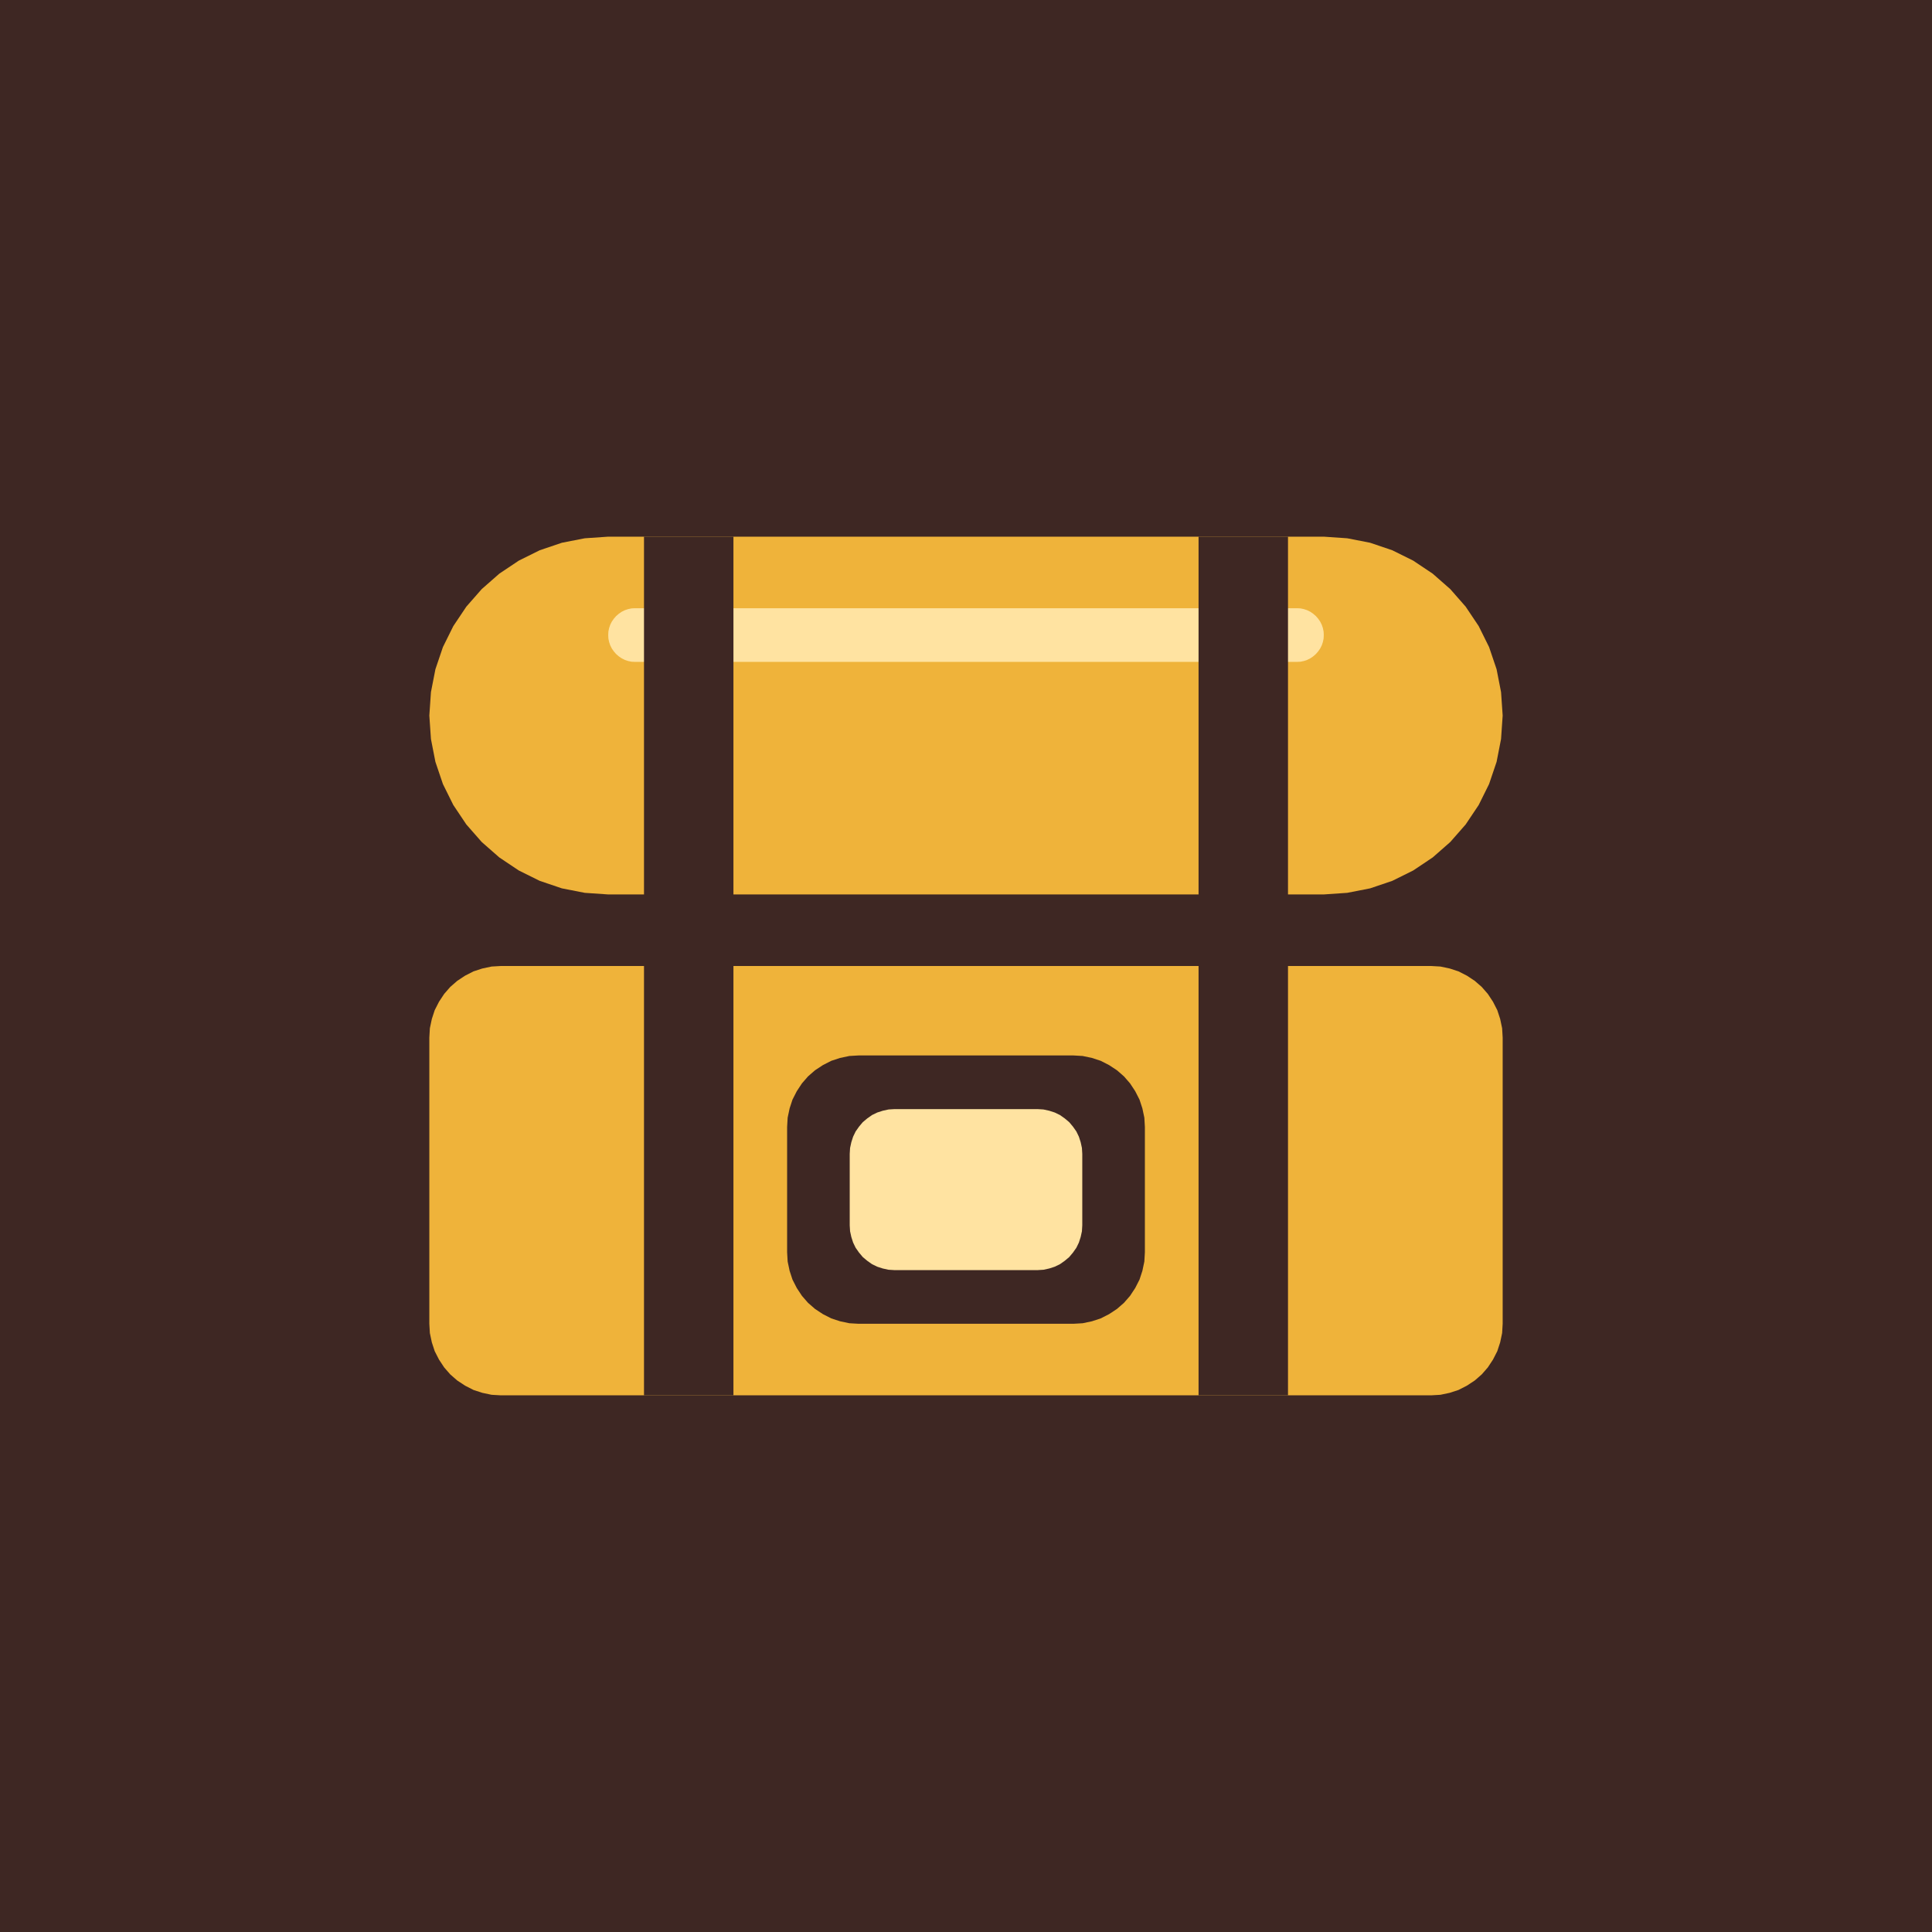
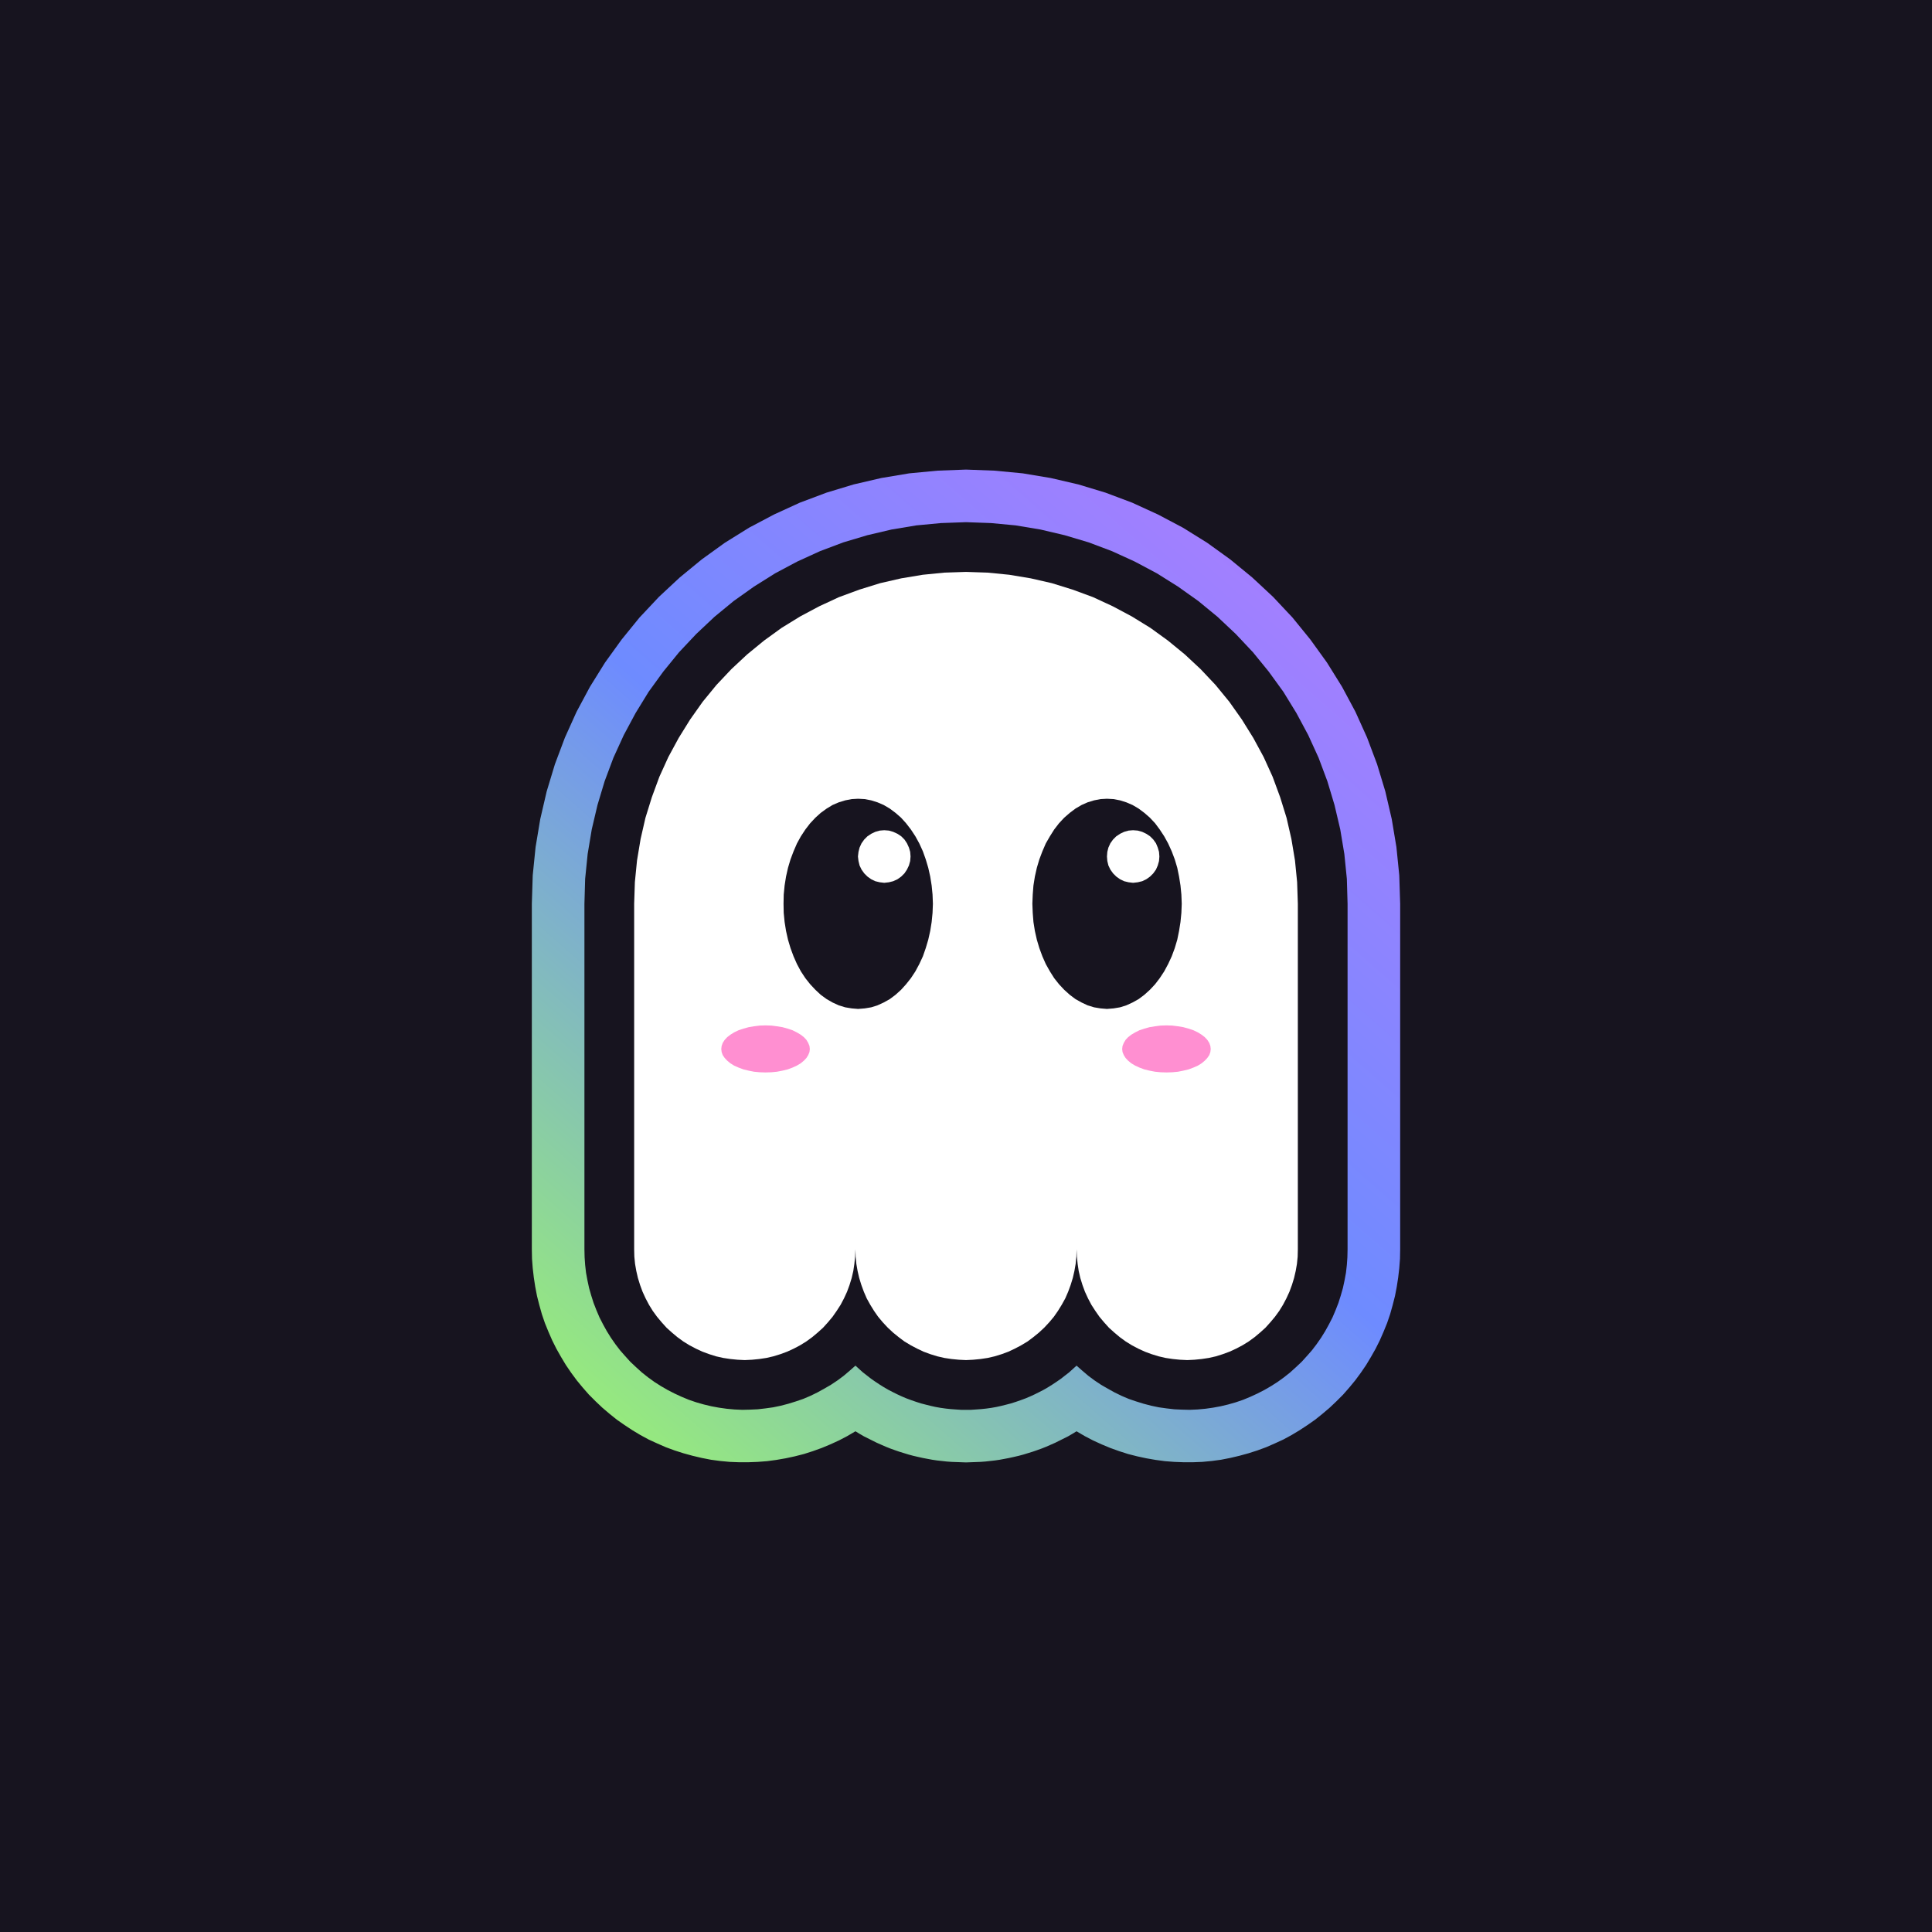
<svg xmlns="http://www.w3.org/2000/svg" width="108" height="108" viewBox="0 0 108 108">
-   <path fill="#3E2723" fill-rule="evenodd" d="M0,0L108,0L108,108L0,108Z" />
-   <path fill="#EFB33A" fill-rule="evenodd" d="M74,30L75.31,30.09L76.59,30.34L77.83,30.76L79,31.34L80.09,32.07L81.07,32.93L81.93,33.91L82.66,35L83.24,36.17L83.66,37.41L83.91,38.69L84,40L84,40L83.91,41.31L83.66,42.59L83.24,43.83L82.66,45L81.93,46.09L81.07,47.07L80.09,47.93L79,48.66L77.83,49.24L76.59,49.66L75.31,49.91L74,50L34,50L32.69,49.91L31.41,49.66L30.17,49.24L29,48.66L27.91,47.93L26.93,47.07L26.07,46.09L25.34,45L24.76,43.83L24.34,42.59L24.09,41.31L24,40L24,40L24.09,38.69L24.34,37.41L24.76,36.17L25.34,35L26.07,33.91L26.93,32.93L27.91,32.07L29,31.34L30.17,30.76L31.41,30.34L32.69,30.09L34,30Z" />
-   <path fill="#EFB33A" fill-rule="evenodd" d="M80,54L80.52,54.03L81.04,54.14L81.53,54.3L82,54.54L82.44,54.83L82.83,55.17L83.17,55.56L83.46,56L83.7,56.47L83.86,56.96L83.97,57.48L84,58L84,74L83.97,74.52L83.86,75.04L83.7,75.53L83.46,76L83.17,76.44L82.83,76.83L82.44,77.17L82,77.46L81.53,77.7L81.04,77.86L80.52,77.97L80,78L28,78L27.48,77.97L26.96,77.86L26.47,77.7L26,77.46L25.56,77.17L25.17,76.83L24.83,76.44L24.54,76L24.3,75.53L24.14,75.04L24.03,74.52L24,74L24,58L24.03,57.48L24.14,56.96L24.3,56.47L24.54,56L24.83,55.56L25.17,55.17L25.56,54.83L26,54.54L26.47,54.3L26.96,54.14L27.48,54.03L28,54Z" />
-   <path fill="#FFE3A1" fill-rule="evenodd" d="M72.5,34L72.7,34.01L72.89,34.05L73.07,34.11L73.25,34.2L73.41,34.31L73.56,34.44L73.69,34.59L73.8,34.75L73.89,34.93L73.95,35.11L73.99,35.3L74,35.5L74,35.5L73.99,35.7L73.95,35.89L73.89,36.07L73.8,36.25L73.69,36.41L73.56,36.56L73.41,36.69L73.25,36.8L73.07,36.89L72.89,36.95L72.7,36.99L72.5,37L35.5,37L35.3,36.99L35.11,36.95L34.93,36.89L34.75,36.8L34.59,36.69L34.44,36.56L34.31,36.41L34.2,36.25L34.11,36.07L34.05,35.89L34.01,35.7L34,35.5L34,35.5L34.01,35.3L34.05,35.11L34.11,34.93L34.2,34.75L34.31,34.59L34.44,34.44L34.59,34.31L34.75,34.2L34.93,34.11L35.11,34.05L35.3,34.01L35.5,34Z" />
-   <path fill="#3E2723" fill-rule="evenodd" d="M36,30L41,30L41,78L36,78ZM67,30L72,30L72,78L67,78Z" />
-   <path fill="#3E2723" fill-rule="evenodd" d="M60,59L60.52,59.03L61.04,59.14L61.53,59.3L62,59.54L62.44,59.83L62.83,60.17L63.17,60.56L63.46,61L63.7,61.47L63.86,61.96L63.97,62.48L64,63L64,70L63.97,70.52L63.86,71.04L63.7,71.53L63.46,72L63.17,72.44L62.83,72.83L62.44,73.17L62,73.46L61.53,73.7L61.04,73.86L60.52,73.97L60,74L48,74L47.48,73.97L46.96,73.86L46.47,73.7L46,73.46L45.56,73.17L45.17,72.83L44.83,72.44L44.54,72L44.3,71.53L44.14,71.04L44.03,70.52L44,70L44,63L44.03,62.48L44.14,61.96L44.3,61.47L44.54,61L44.83,60.56L45.17,60.17L45.56,59.83L46,59.54L46.47,59.3L46.96,59.14L47.48,59.03L48,59Z" />
-   <path fill="#FFE3A1" fill-rule="evenodd" d="M58,62L58.33,62.02L58.65,62.09L58.96,62.19L59.25,62.33L59.52,62.52L59.77,62.73L59.98,62.98L60.17,63.25L60.31,63.54L60.41,63.85L60.48,64.17L60.5,64.5L60.5,68.5L60.48,68.83L60.41,69.15L60.31,69.46L60.17,69.75L59.98,70.02L59.77,70.27L59.52,70.48L59.25,70.67L58.96,70.81L58.65,70.91L58.33,70.98L58,71L50,71L49.67,70.98L49.35,70.91L49.04,70.81L48.75,70.67L48.48,70.48L48.23,70.27L48.02,70.02L47.83,69.75L47.69,69.46L47.59,69.15L47.52,68.83L47.5,68.5L47.5,64.5L47.52,64.17L47.59,63.85L47.69,63.54L47.83,63.25L48.02,62.98L48.23,62.73L48.48,62.52L48.75,62.33L49.04,62.19L49.35,62.09L49.67,62.02L50,62Z" />
+   <path fill="#17141F" fill-rule="evenodd" d="M0,0L108,0L108,108L0,108Z" />
+   <defs>
+     <linearGradient id="g1" gradientUnits="userSpaceOnUse" x1="78.27" y1="26.25" x2="29.73" y2="81.75">
+       <stop offset="0" stop-color="#B57BFF" />
+       <stop offset="0.5" stop-color="#6E8BFF" />
+       <stop offset="1" stop-color="#9CF86A" />
+     </linearGradient>
+   </defs>
+   <path fill="url(#g1)" fill-rule="evenodd" d="M29.73,50.52L29.78,48.93L29.94,47.35L30.2,45.79L30.56,44.24L31.02,42.72L31.58,41.23L32.23,39.79L32.98,38.39L33.82,37.04L34.75,35.75L35.75,34.52L36.84,33.36L38,32.28L39.23,31.27L40.52,30.34L41.87,29.5L43.27,28.76L44.71,28.1L46.2,27.54L47.72,27.08L49.27,26.72L50.83,26.46L52.41,26.31L54,26.25L55.59,26.31L57.17,26.46L58.73,26.72L60.28,27.08L61.8,27.54L63.29,28.1L64.73,28.76L66.13,29.5L67.48,30.34L68.77,31.27L70,32.28L71.16,33.36L72.25,34.52L73.25,35.75L74.18,37.04L75.02,38.39L75.77,39.79L76.42,41.23L76.98,42.72L77.44,44.24L77.8,45.79L78.06,47.35L78.22,48.93L78.27,50.52L78.27,69.84L78.26,70.37L78.22,70.89L78.16,71.41L78.08,71.93L77.98,72.45L77.85,72.96L77.71,73.46L77.54,73.96L77.34,74.45L77.13,74.93L76.9,75.39L76.64,75.85L76.37,76.3L76.07,76.74L75.76,77.16L75.43,77.56L75.08,77.96L74.71,78.33L74.33,78.69L73.93,79.03L73.52,79.36L73.09,79.66L72.65,79.95L72.2,80.22L71.74,80.47L71.26,80.69L70.78,80.9L70.29,81.08L69.79,81.24L69.28,81.38L68.77,81.5L68.26,81.6L67.74,81.67L67.21,81.72L66.69,81.74L66.16,81.74L65.64,81.72L65.12,81.68L64.6,81.61L64.08,81.52L63.57,81.41L63.06,81.28L62.56,81.12L62.06,80.94L61.58,80.74L61.1,80.52L60.64,80.28L60.18,80.01L60.18,80.01L59.95,80.15L59.71,80.29L59.47,80.41L59.23,80.53L58.99,80.65L58.74,80.76L58.49,80.87L58.24,80.97L57.99,81.06L57.73,81.15L57.47,81.23L57.21,81.31L56.95,81.38L56.69,81.44L56.42,81.5L56.16,81.55L55.89,81.6L55.62,81.64L55.35,81.67L55.08,81.7L54.81,81.72L54.54,81.73L54.27,81.74L54,81.75L53.73,81.74L53.46,81.73L53.19,81.72L52.92,81.7L52.65,81.67L52.38,81.64L52.11,81.6L51.84,81.55L51.58,81.5L51.31,81.44L51.05,81.38L50.79,81.31L50.53,81.23L50.27,81.15L50.01,81.06L49.76,80.97L49.51,80.87L49.26,80.76L49.01,80.65L48.77,80.53L48.53,80.41L48.29,80.29L48.05,80.15L47.82,80.01L47.82,80.01L47.36,80.28L46.9,80.52L46.42,80.74L45.94,80.94L45.44,81.12L44.94,81.28L44.43,81.41L43.92,81.52L43.4,81.61L42.88,81.68L42.36,81.72L41.84,81.74L41.31,81.74L40.79,81.72L40.26,81.67L39.74,81.6L39.23,81.5L38.72,81.38L38.21,81.24L37.71,81.08L37.22,80.9L36.74,80.69L36.26,80.47L35.8,80.22L35.35,79.95L34.91,79.66L34.48,79.36L34.07,79.03L33.67,78.69L33.29,78.33L32.92,77.96L32.57,77.56L32.24,77.16L31.93,76.74L31.63,76.3L31.36,75.85L31.1,75.39L30.87,74.93L30.66,74.45L30.46,73.96L30.29,73.46L30.15,72.96L30.02,72.45L29.92,71.93L29.84,71.41L29.78,70.89L29.74,70.37L29.73,69.84Z" />
+   <path fill="#17141F" fill-rule="evenodd" d="M32.67,50.52L32.71,49.13L32.85,47.74L33.08,46.36L33.4,45L33.8,43.67L34.29,42.36L34.87,41.09L35.53,39.86L36.26,38.67L37.08,37.54L37.96,36.46L38.92,35.44L39.94,34.48L41.01,33.6L42.15,32.79L43.33,32.05L44.57,31.39L45.84,30.81L47.14,30.32L48.48,29.92L49.84,29.6L51.22,29.37L52.6,29.24L54,29.19L55.4,29.24L56.78,29.37L58.16,29.6L59.52,29.92L60.86,30.32L62.16,30.81L63.43,31.39L64.67,32.05L65.85,32.79L66.99,33.6L68.06,34.48L69.08,35.44L70.04,36.46L70.92,37.54L71.74,38.67L72.47,39.86L73.13,41.09L73.71,42.36L74.2,43.67L74.6,45L74.92,46.36L75.15,47.74L75.29,49.13L75.33,50.52L75.33,69.84L75.32,70.28L75.29,70.71L75.24,71.15L75.16,71.58L75.07,72L74.95,72.42L74.82,72.83L74.66,73.24L74.49,73.64L74.29,74.03L74.08,74.41L73.85,74.78L73.6,75.14L73.34,75.48L73.05,75.81L72.76,76.13L72.44,76.43L72.12,76.72L71.78,76.99L71.42,77.25L71.06,77.48L70.68,77.7L70.29,77.9L69.9,78.08L69.49,78.25L69.08,78.39L68.66,78.51L68.24,78.61L67.81,78.69L67.38,78.75L66.95,78.79L66.51,78.81L66.08,78.8L65.64,78.78L65.21,78.73L64.78,78.67L64.35,78.58L63.93,78.47L63.51,78.34L63.1,78.2L62.7,78.03L62.31,77.84L61.93,77.63L61.55,77.41L61.19,77.17L60.84,76.91L60.51,76.63L60.18,76.34L60.18,76.34L59.97,76.53L59.76,76.72L59.54,76.89L59.31,77.07L59.08,77.23L58.84,77.39L58.6,77.54L58.36,77.68L58.11,77.81L57.85,77.94L57.59,78.06L57.33,78.17L57.06,78.27L56.8,78.36L56.52,78.45L56.25,78.52L55.97,78.59L55.7,78.65L55.42,78.7L55.13,78.74L54.85,78.77L54.57,78.79L54.28,78.81L54,78.81L53.72,78.81L53.43,78.79L53.15,78.77L52.87,78.74L52.58,78.7L52.3,78.65L52.03,78.59L51.75,78.52L51.48,78.45L51.2,78.36L50.94,78.27L50.67,78.17L50.41,78.06L50.15,77.94L49.89,77.81L49.64,77.68L49.4,77.54L49.16,77.39L48.92,77.23L48.69,77.07L48.46,76.89L48.24,76.72L48.03,76.53L47.82,76.34L47.82,76.34L47.49,76.63L47.16,76.91L46.81,77.17L46.45,77.41L46.07,77.63L45.69,77.84L45.3,78.03L44.9,78.2L44.49,78.34L44.07,78.47L43.65,78.58L43.22,78.67L42.79,78.73L42.36,78.78L41.92,78.8L41.49,78.81L41.05,78.79L40.62,78.75L40.19,78.69L39.76,78.61L39.34,78.51L38.92,78.39L38.51,78.25L38.1,78.08L37.71,77.9L37.32,77.7L36.94,77.48L36.58,77.25L36.22,76.99L35.88,76.72L35.56,76.43L35.24,76.13L34.95,75.81L34.66,75.48L34.4,75.14L34.15,74.78L33.92,74.41L33.71,74.03L33.51,73.64L33.34,73.24L33.18,72.83L33.05,72.42L32.93,72L32.84,71.58L32.76,71.15L32.71,70.71L32.68,70.28L32.67,69.84Z" />
+   <path fill="#FFFFFF" fill-rule="evenodd" d="M35.45,50.52L35.49,49.31L35.61,48.1L35.81,46.9L36.08,45.72L36.44,44.56L36.86,43.42L37.36,42.32L37.94,41.25L38.58,40.22L39.28,39.23L40.05,38.29L40.88,37.41L41.77,36.58L42.71,35.81L43.69,35.1L44.73,34.46L45.8,33.89L46.9,33.38L48.04,32.96L49.2,32.6L50.38,32.33L51.58,32.13L52.79,32.01L54,31.97L55.21,32.01L56.42,32.13L57.62,32.33L58.8,32.6L59.96,32.96L61.1,33.38L62.2,33.89L63.27,34.46L64.31,35.1L65.29,35.81L66.23,36.58L67.12,37.41L67.95,38.29L68.72,39.23L69.42,40.22L70.06,41.25L70.64,42.32L71.14,43.42L71.56,44.56L71.92,45.72L72.19,46.9L72.39,48.1L72.51,49.31L72.55,50.52L72.55,69.84L72.54,70.25L72.5,70.65L72.43,71.05L72.34,71.44L72.22,71.83L72.08,72.21L71.91,72.58L71.72,72.94L71.51,73.28L71.27,73.61L71.01,73.92L70.74,74.22L70.44,74.49L70.13,74.75L69.8,74.99L69.46,75.2L69.1,75.39L68.73,75.56L68.35,75.7L67.97,75.82L67.57,75.91L67.17,75.97L66.77,76.01L66.37,76.03L65.96,76.01L65.56,75.97L65.16,75.91L64.77,75.82L64.38,75.7L64,75.56L63.63,75.39L63.27,75.2L62.93,74.99L62.6,74.75L62.29,74.49L61.99,74.22L61.72,73.92L61.46,73.61L61.23,73.28L61.01,72.94L60.82,72.58L60.65,72.21L60.51,71.83L60.39,71.44L60.3,71.05L60.24,70.65L60.2,70.25L60.18,69.84L60.18,69.84L60.17,70.25L60.13,70.65L60.06,71.05L59.97,71.44L59.85,71.83L59.71,72.21L59.55,72.58L59.35,72.94L59.14,73.28L58.91,73.61L58.65,73.92L58.37,74.22L58.08,74.49L57.76,74.75L57.44,74.99L57.09,75.2L56.73,75.39L56.37,75.56L55.99,75.7L55.6,75.82L55.21,75.91L54.81,75.97L54.4,76.01L54,76.03L53.6,76.01L53.19,75.97L52.79,75.91L52.4,75.82L52.01,75.7L51.63,75.56L51.27,75.39L50.91,75.2L50.56,74.99L50.24,74.75L49.92,74.49L49.63,74.22L49.35,73.92L49.09,73.61L48.86,73.28L48.65,72.94L48.45,72.58L48.29,72.21L48.15,71.83L48.03,71.44L47.94,71.05L47.87,70.65L47.83,70.25L47.82,69.84L47.82,69.84L47.8,70.25L47.76,70.65L47.7,71.05L47.61,71.44L47.49,71.83L47.35,72.21L47.18,72.58L46.99,72.94L46.77,73.28L46.54,73.61L46.28,73.92L46.01,74.22L45.71,74.49L45.4,74.75L45.07,74.99L44.73,75.2L44.37,75.39L44,75.56L43.62,75.7L43.23,75.82L42.84,75.91L42.44,75.97L42.04,76.01L41.63,76.03L41.23,76.01L40.83,75.97L40.43,75.91L40.03,75.82L39.65,75.7L39.27,75.56L38.9,75.39L38.54,75.2L38.2,74.99L37.87,74.75L37.56,74.49L37.26,74.22L36.99,73.92L36.73,73.61L36.49,73.28L36.28,72.94L36.09,72.58L35.92,72.21L35.78,71.83L35.66,71.44L35.57,71.05L35.5,70.65L35.46,70.25L35.45,69.84Z" />
+   <path fill="#FF8FD1" fill-rule="evenodd" d="M45.27,58.64L45.25,58.81L45.18,58.98L45.08,59.14L44.94,59.29L44.76,59.44L44.54,59.57L44.3,59.68L44.03,59.78L43.74,59.85L43.43,59.91L43.12,59.94L42.79,59.95L42.47,59.94L42.15,59.91L41.85,59.85L41.56,59.78L41.29,59.68L41.04,59.57L40.83,59.44L40.65,59.29L40.51,59.14L40.4,58.98L40.34,58.81L40.32,58.64L40.34,58.47L40.4,58.3L40.51,58.13L40.65,57.98L40.83,57.84L41.04,57.71L41.29,57.59L41.56,57.5L41.85,57.42L42.15,57.37L42.47,57.33L42.79,57.32L43.12,57.33L43.43,57.37L43.74,57.42L44.03,57.5L44.3,57.59L44.54,57.71L44.76,57.84L44.94,57.98L45.08,58.13L45.18,58.3L45.25,58.47ZM67.68,58.64L67.66,58.81L67.6,58.98L67.49,59.14L67.35,59.29L67.17,59.44L66.96,59.57L66.71,59.68L66.44,59.78L66.15,59.85L65.85,59.91L65.53,59.94L65.21,59.95L64.88,59.94L64.57,59.91L64.26,59.85L63.97,59.78L63.7,59.68L63.46,59.57L63.24,59.44L63.06,59.29L62.92,59.14L62.82,58.98L62.75,58.81L62.73,58.64L62.75,58.47L62.82,58.3L62.92,58.13L63.06,57.98L63.24,57.84L63.46,57.71L63.7,57.59L63.97,57.5L64.26,57.42L64.57,57.37L64.88,57.33L65.21,57.32L65.53,57.33L65.85,57.37L66.15,57.42L66.44,57.5L66.71,57.59L66.96,57.71L67.17,57.84L67.35,57.98L67.49,58.13L67.6,58.3L67.66,58.47Z" />
+   <path fill="#17141F" fill-rule="evenodd" d="M52.15,50.52L52.13,51.03L52.08,51.54L52,52.04L51.89,52.53L51.75,53L51.59,53.46L51.39,53.89L51.17,54.3L50.92,54.68L50.65,55.02L50.37,55.33L50.06,55.61L49.74,55.85L49.4,56.04L49.05,56.2L48.7,56.31L48.34,56.37L47.97,56.4L47.61,56.37L47.25,56.31L46.89,56.2L46.54,56.04L46.21,55.85L45.88,55.61L45.58,55.33L45.29,55.02L45.02,54.68L44.77,54.3L44.55,53.89L44.36,53.46L44.19,53L44.05,52.53L43.94,52.04L43.86,51.54L43.81,51.03L43.8,50.52L43.81,50.01L43.86,49.5L43.94,49L44.05,48.51L44.19,48.04L44.36,47.59L44.55,47.15L44.77,46.75L45.02,46.37L45.29,46.02L45.58,45.71L45.88,45.44L46.21,45.2L46.54,45L46.89,44.85L47.25,44.74L47.61,44.67L47.97,44.65L48.34,44.67L48.7,44.74L49.05,44.85L49.4,45L49.74,45.2L50.06,45.44L50.37,45.71L50.65,46.02L50.92,46.37L51.17,46.75L51.39,47.15L51.59,47.59L51.75,48.04L51.89,48.51L52,49L52.08,49.5L52.13,50.01ZM66.06,50.52L66.04,51.03L65.99,51.54L65.91,52.04L65.81,52.53L65.67,53L65.5,53.46L65.3,53.89L65.08,54.3L64.83,54.68L64.57,55.02L64.28,55.33L63.97,55.61L63.65,55.85L63.31,56.04L62.96,56.2L62.61,56.31L62.25,56.37L61.88,56.4L61.52,56.37L61.16,56.31L60.8,56.2L60.46,56.04L60.12,55.85L59.8,55.61L59.49,55.33L59.2,55.02L58.93,54.68L58.69,54.3L58.46,53.89L58.27,53.46L58.1,53L57.96,52.53L57.85,52.04L57.77,51.54L57.73,51.03L57.71,50.52L57.73,50.01L57.77,49.5L57.85,49L57.96,48.51L58.1,48.04L58.27,47.59L58.46,47.15L58.69,46.75L58.93,46.37L59.2,46.02L59.49,45.71L59.8,45.44L60.12,45.2L60.46,45L60.8,44.85L61.16,44.74L61.52,44.67L61.88,44.65L62.25,44.67L62.61,44.74L62.96,44.85L63.31,45L63.65,45.2L63.97,45.44L64.28,45.71L64.57,46.02L64.83,46.37L65.08,46.75L65.3,47.15L65.5,47.59L65.67,48.04L65.81,48.51L65.91,49L65.99,49.5L66.04,50.01Z" />
+   <path fill="#FFFFFF" fill-rule="evenodd" d="M50.9,47.88L50.88,48.13L50.81,48.38L50.7,48.61L50.56,48.82L50.38,49L50.17,49.15L49.93,49.26L49.69,49.32L49.43,49.35L49.18,49.32L48.93,49.26L48.7,49.15L48.49,49L48.31,48.82L48.16,48.61L48.05,48.38L47.99,48.13L47.96,47.88L47.99,47.62L48.05,47.38L48.16,47.14L48.31,46.93L48.49,46.75L48.7,46.61L48.93,46.5L49.18,46.43L49.43,46.41L49.69,46.43L49.93,46.5L50.17,46.61L50.38,46.75L50.56,46.93L50.7,47.14L50.81,47.38L50.88,47.62ZM64.81,47.88L64.79,48.13L64.72,48.38L64.62,48.61L64.47,48.82L64.29,49L64.08,49.15L63.85,49.26L63.6,49.32L63.34,49.35L63.09,49.32L62.84,49.26L62.61,49.15L62.4,49L62.22,48.82L62.07,48.61L61.96,48.38L61.9,48.13L61.88,47.88L61.9,47.62L61.96,47.38L62.07,47.14L62.22,46.93L62.4,46.75L62.61,46.61L62.84,46.5L63.09,46.43L63.34,46.41L63.6,46.43L63.85,46.5L64.08,46.61L64.29,46.75L64.47,46.93L64.62,47.14L64.72,47.38L64.79,47.62Z" />
</svg>
